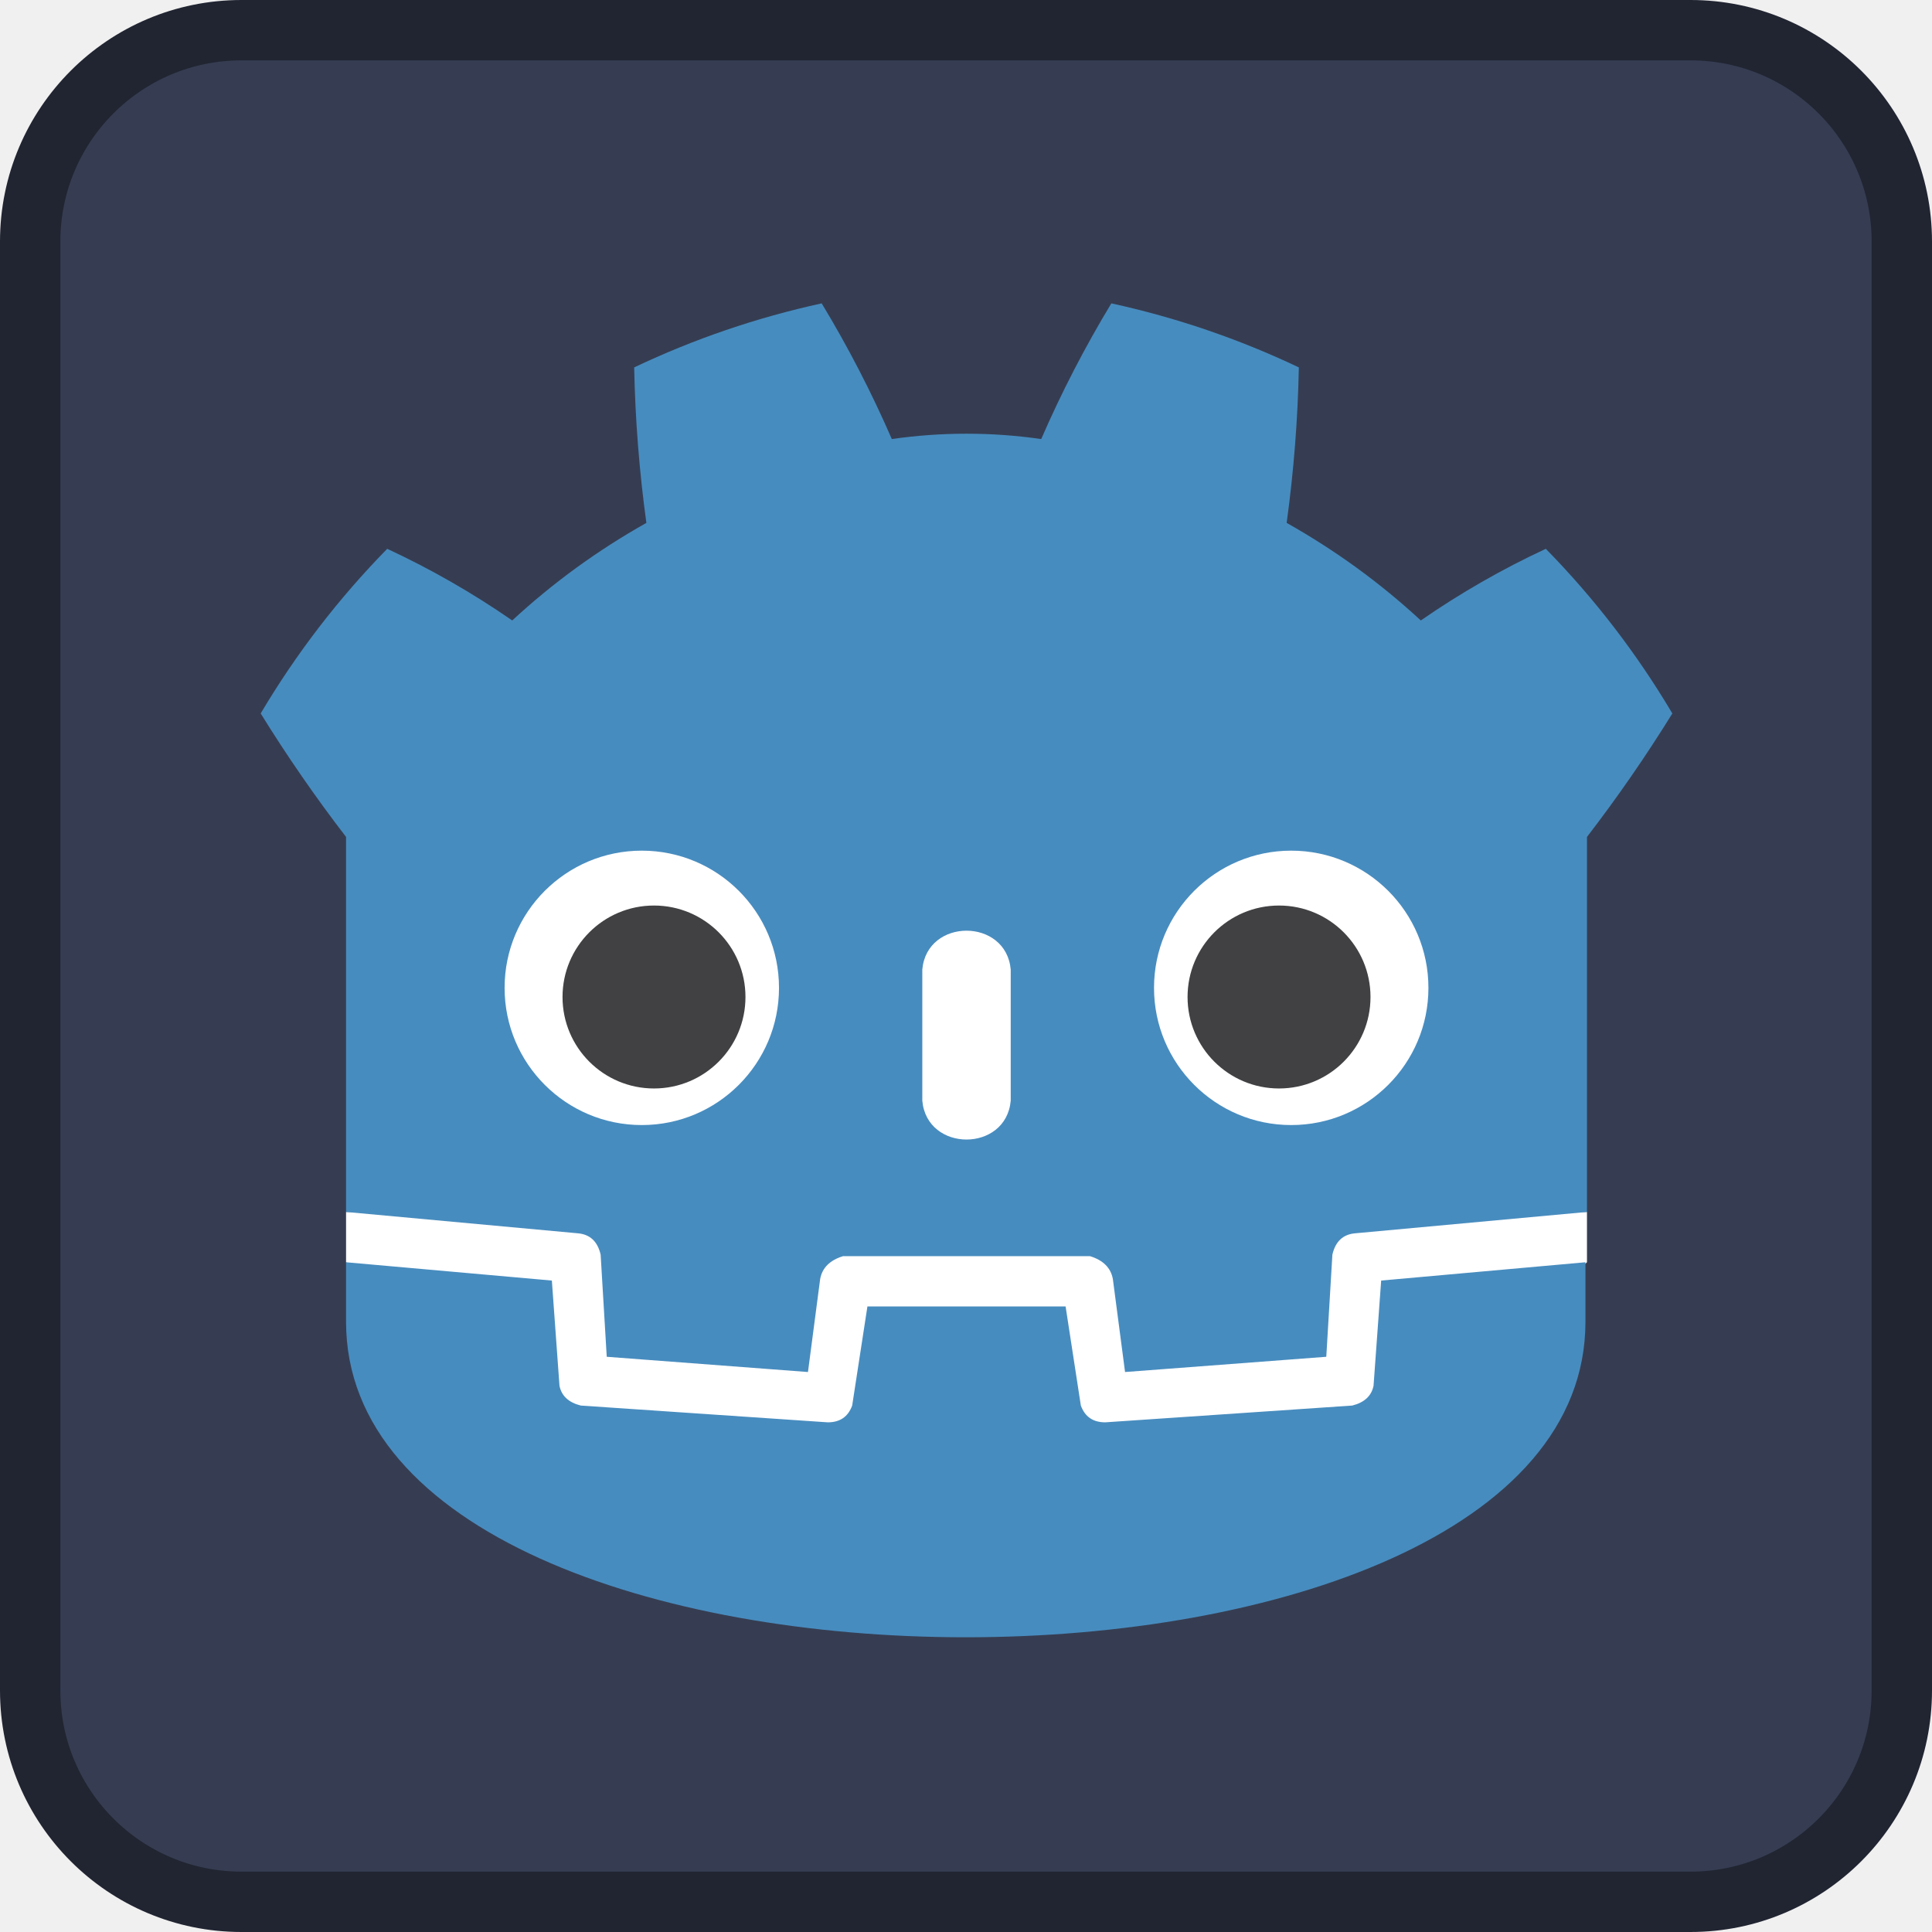
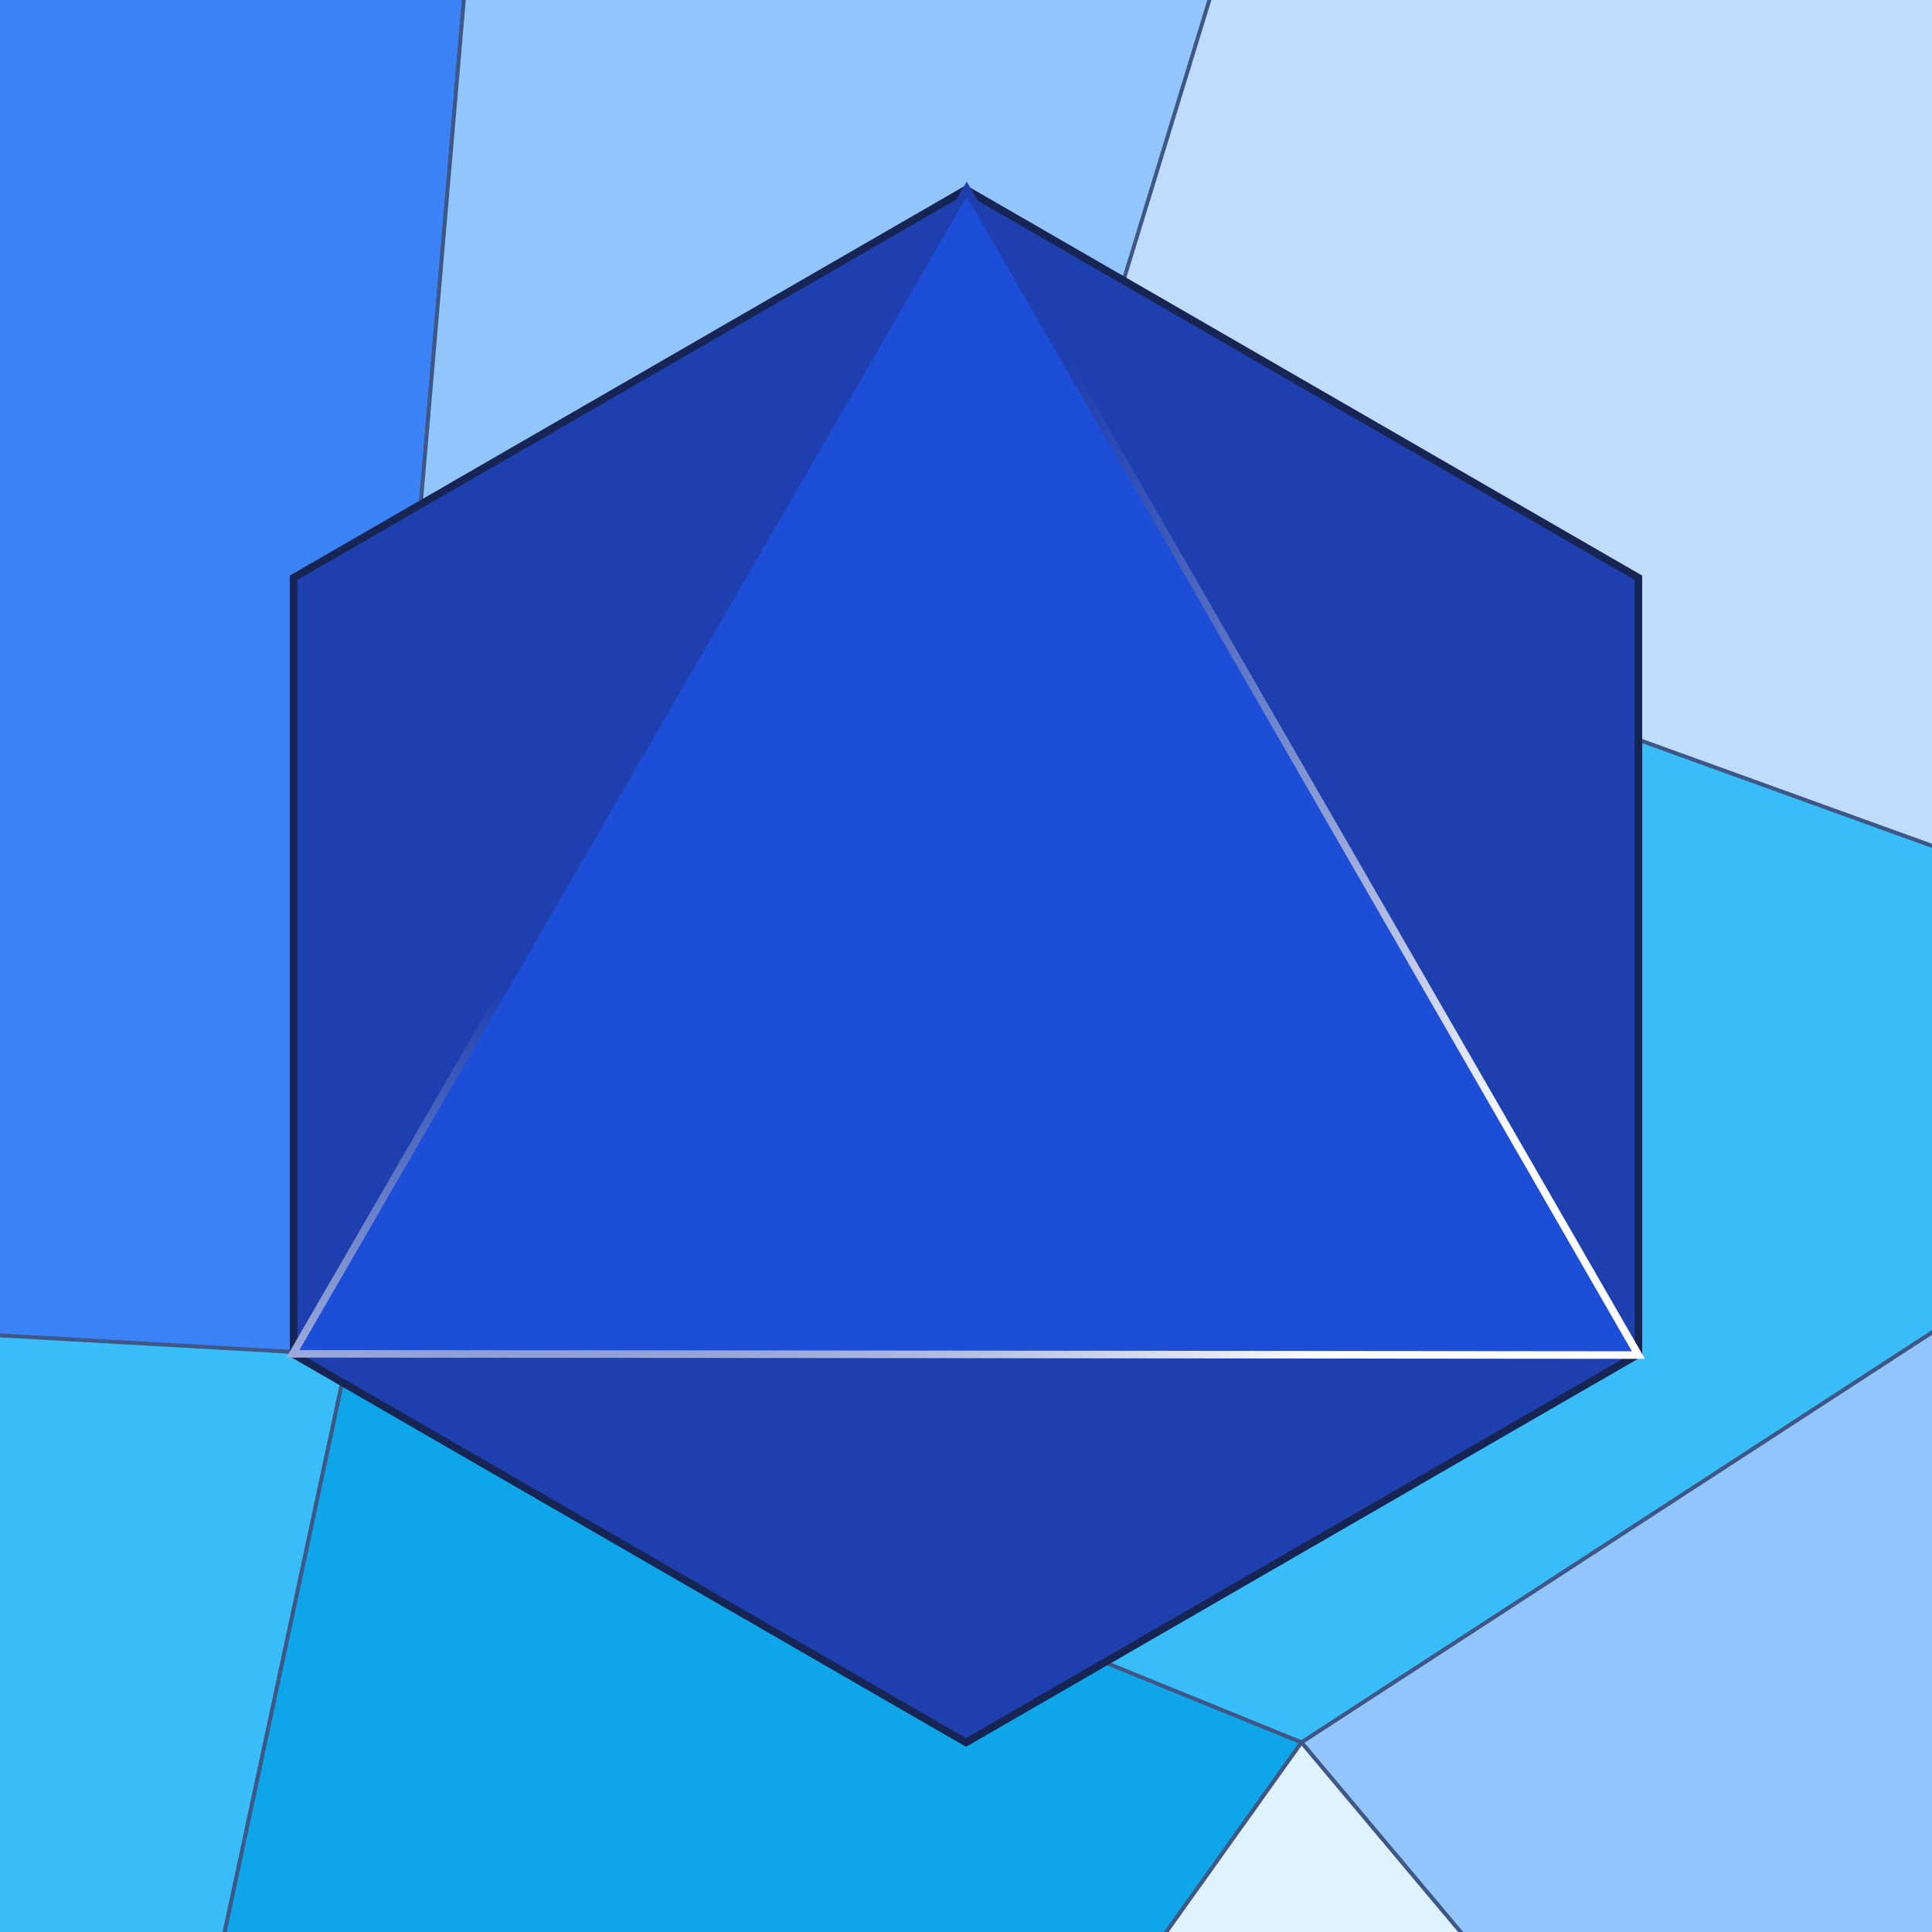
- <svg xmlns="http://www.w3.org/2000/svg" height="128" width="128">
-   <rect x="2" y="2" width="124" height="124" rx="14" fill="#363d52" stroke="#212532" stroke-width="4" />
-   <g transform="scale(.101) translate(122 122)">
-     <g fill="#fff">
-       <path d="M105 673v33q407 354 814 0v-33z" />
-       <path fill="#478cbf" d="m105 673 152 14q12 1 15 14l4 67 132 10 8-61q2-11 15-15h162q13 4 15 15l8 61 132-10 4-67q3-13 15-14l152-14V427q30-39 56-81-35-59-83-108-43 20-82 47-40-37-88-64 7-51 8-102-59-28-123-42-26 43-46 89-49-7-98 0-20-46-46-89-64 14-123 42 1 51 8 102-48 27-88 64-39-27-82-47-48 49-83 108 26 42 56 81zm0 33v39c0 276 813 276 813 0v-39l-134 12-5 69q-2 10-14 13l-162 11q-12 0-16-11l-10-65H447l-10 65q-4 11-16 11l-162-11q-12-3-14-13l-5-69z" />
-       <path d="M483 600c3 34 55 34 58 0v-86c-3-34-55-34-58 0z" />
-       <circle cx="725" cy="526" r="90" />
-       <circle cx="299" cy="526" r="90" />
-     </g>
-     <g fill="#414042">
-       <circle cx="307" cy="532" r="60" />
-       <circle cx="717" cy="532" r="60" />
-     </g>
-   </g>
+ <svg xmlns="http://www.w3.org/2000/svg" id="eE1OrJ2N5zT1" viewBox="0 0 256 256" shape-rendering="geometricPrecision" text-rendering="geometricPrecision">
+   <defs>
+     <radialGradient id="eE1OrJ2N5zT15-stroke" cx="0" cy="0" r="0.922" spreadMethod="pad" gradientUnits="objectBoundingBox" gradientTransform="matrix(0.05723 -0.998361 0.979622 0.056156 0.342779 1.105039)">
+       <stop id="eE1OrJ2N5zT15-stroke-0" offset="40%" stop-color="#1e40af" />
+       <stop id="eE1OrJ2N5zT15-stroke-1" offset="100%" stop-color="#fff" />
+     </radialGradient>
+   </defs>
+   <path d="M74.14,-17.127l39.668-4.667-39.668,4.667Z" fill="none" stroke="#3f5787" stroke-width="0.512" />
+   <path d="M-48.364,174.213l94.503,5.229-19.834,92.774h-74.669v-98.003Z" fill="#38bdf8" stroke="#3f5787" stroke-width="0.512" />
+   <path d="M62.473,-11.876L46.139,179.553l-94.503-5.34-4.667-214.09L62.473,-11.876Z" transform="translate(.000001 0)" fill="#3b82f6" stroke="#3f5787" stroke-width="0.512" />
+   <path d="M172.455,-39.877L138.892,70.376L46.139,179.387L62.473,-11.876l109.981-28.001Z" transform="translate(.000001 0)" fill="#93c5fd" stroke="#3f5787" stroke-width="0.512" />
+   <path d="M282.98,-27.044L172.455,-39.877L138.892,69.755L319.731,135.128L282.98,-27.044Z" transform="translate(.000001 0)" fill="#bfdbfe" stroke="#3f5787" stroke-width="0.512" />
+   <path d="M172.455,230.884l147.277-95.756L138.892,69.755L46.139,179.553l126.315,51.332Z" fill="#38bdf8" stroke="#3f5787" stroke-width="0.512" />
+   <path d="M207.144,272.216L319.731,256v-120.872L172.455,230.884l34.69,41.331Z" transform="translate(0 0.000004)" fill="#93c5fd" stroke="#3f5787" stroke-width="0.512" />
+   <path d="M142.976,272.216l29.479-41.331L46.139,179.442L26.305,272.216l116.67-0Z" transform="translate(.000001 0)" fill="#0ea5e9" stroke="#3f5787" stroke-width="0.512" />
+   <path d="M207.144,272.216l-34.69-41.331-29.479,41.331l64.169 0Z" transform="translate(0 0.000003)" fill="#e0f2fe" stroke="#3f5787" stroke-width="0.512" />
+   <polygon points="0,-102.884 89.101,-51.442 89.101,51.442 0,102.884 -89.101,51.442 -89.101,-51.442 0,-102.884" transform="translate(128 128)" fill="#1e40af" stroke="#172554" />
+   <polygon points="0,-102.94 89.148,51.47 -89.148,51.47 0,-102.94" transform="matrix(-.500805 0.86556-.86556-.500805 128 128)" fill="#1d4ed8" stroke="url(#eE1OrJ2N5zT15-stroke)" />
</svg>
